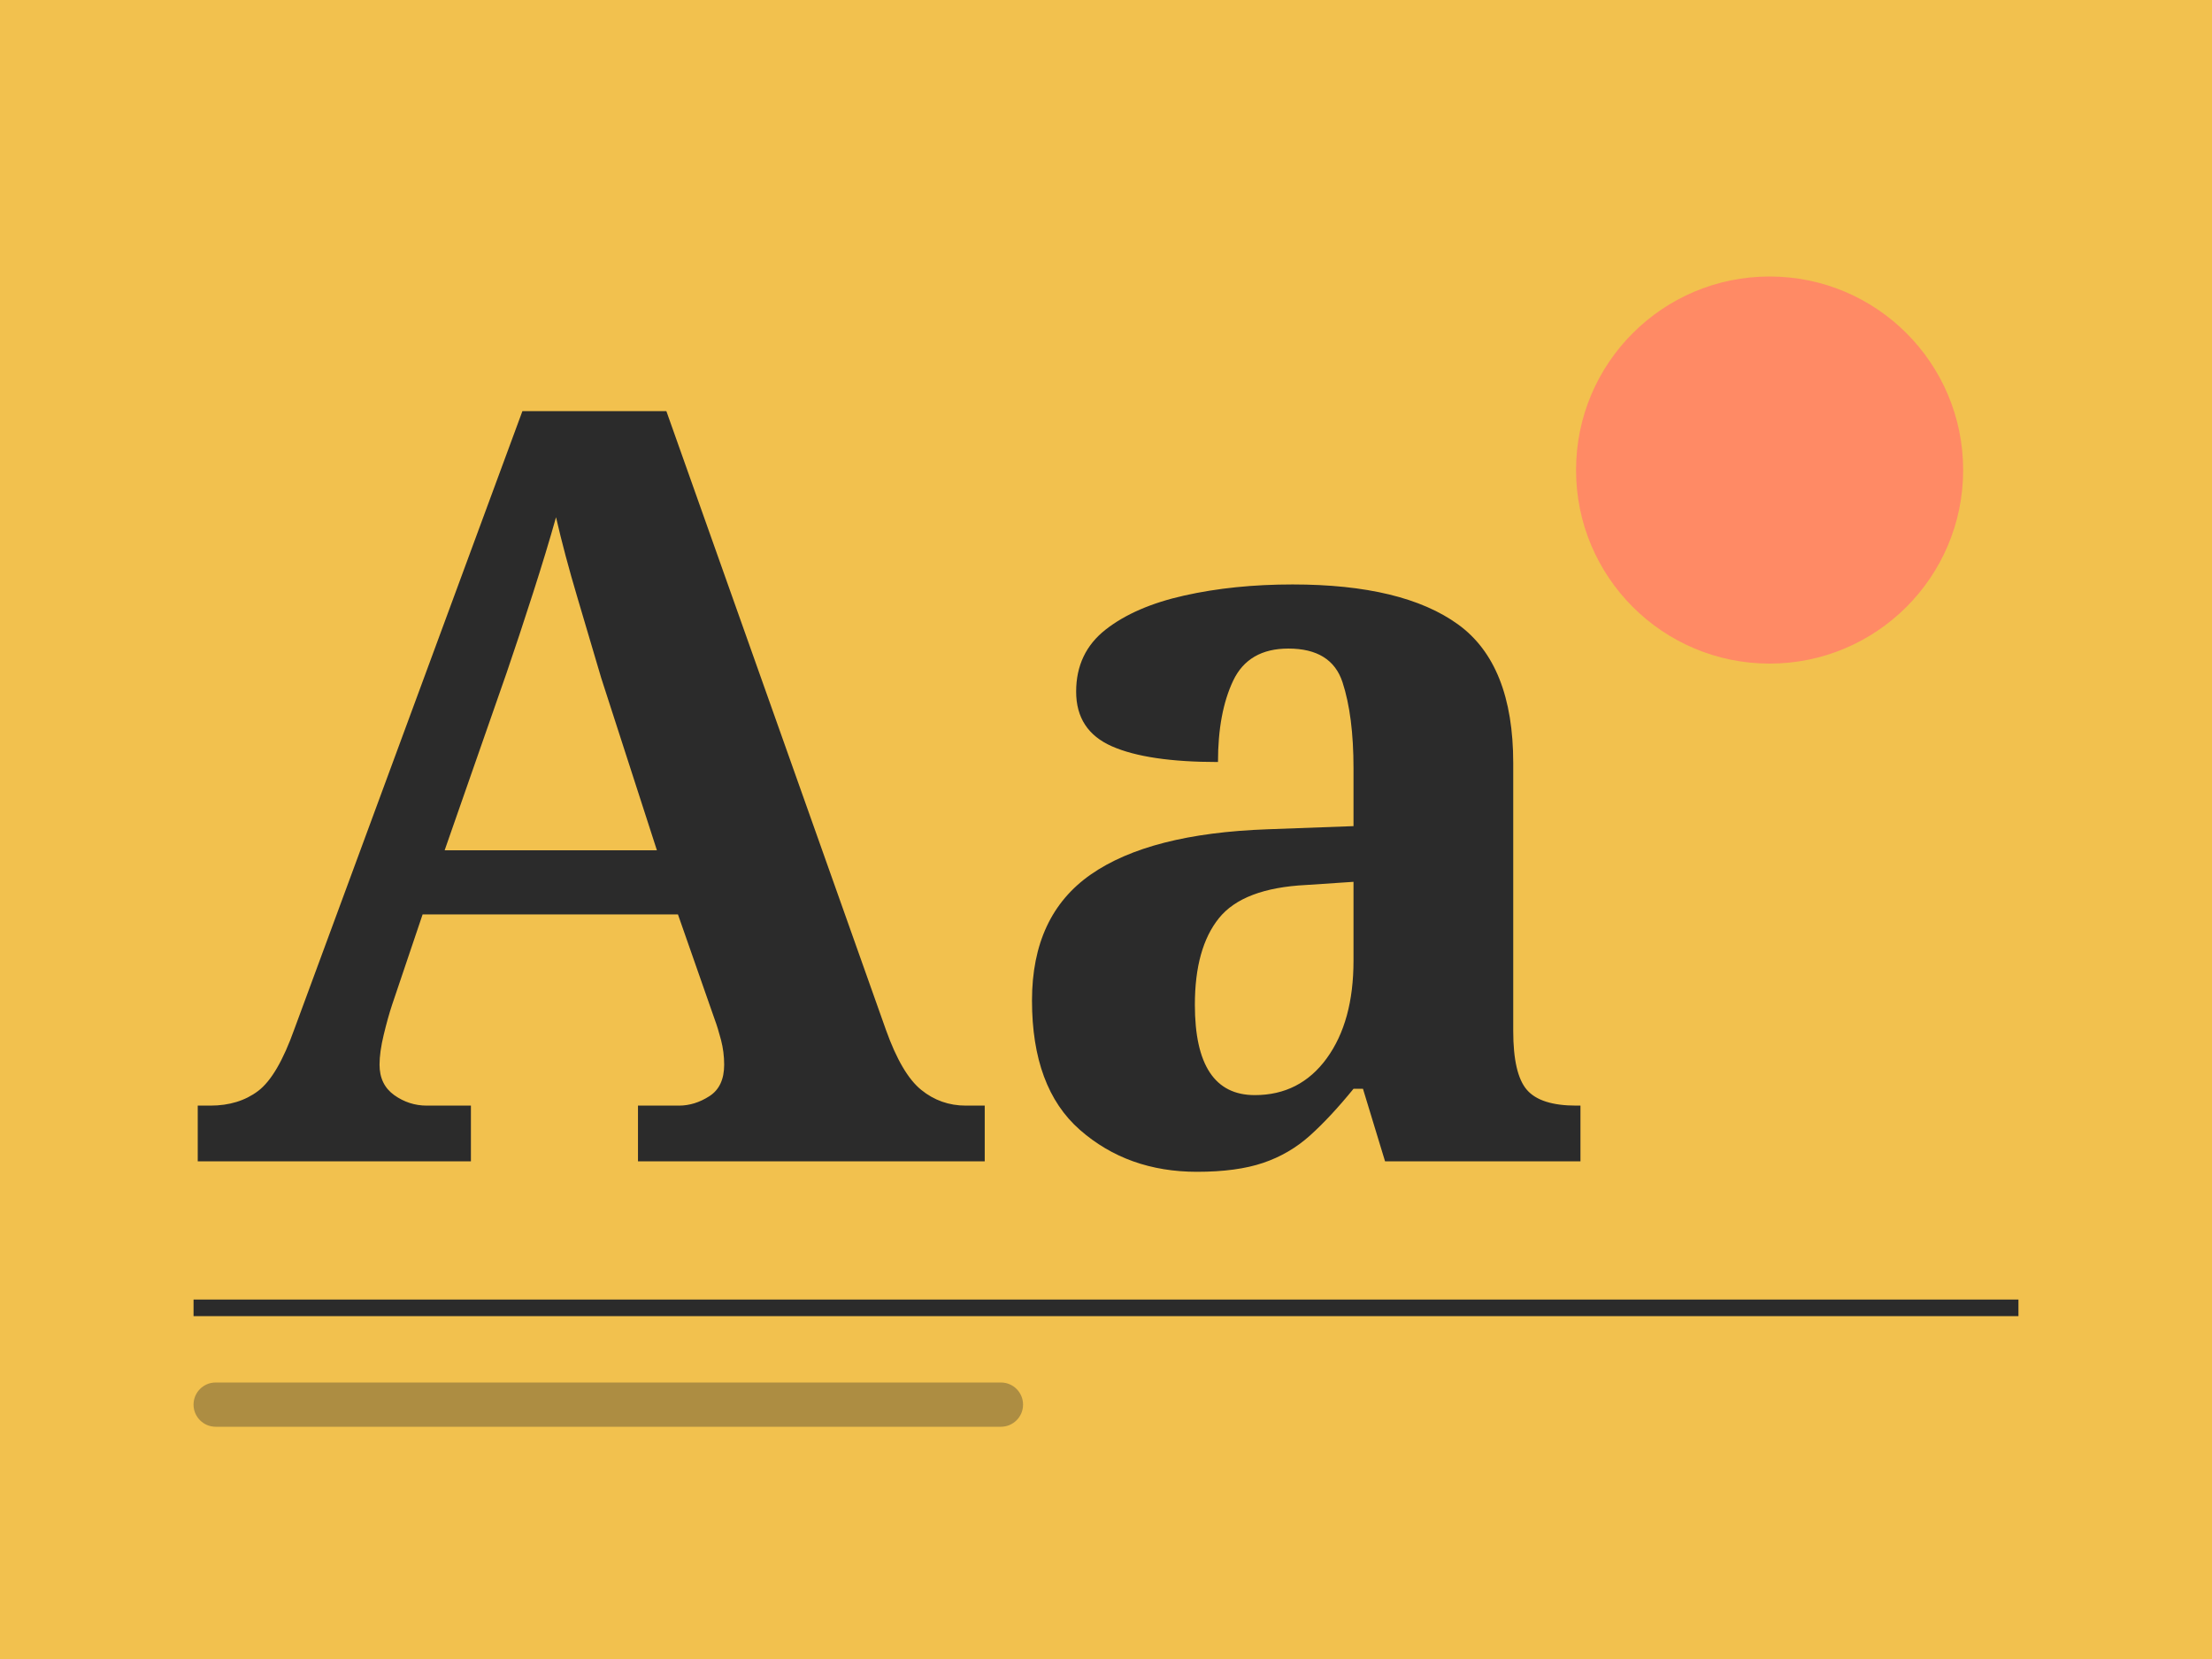
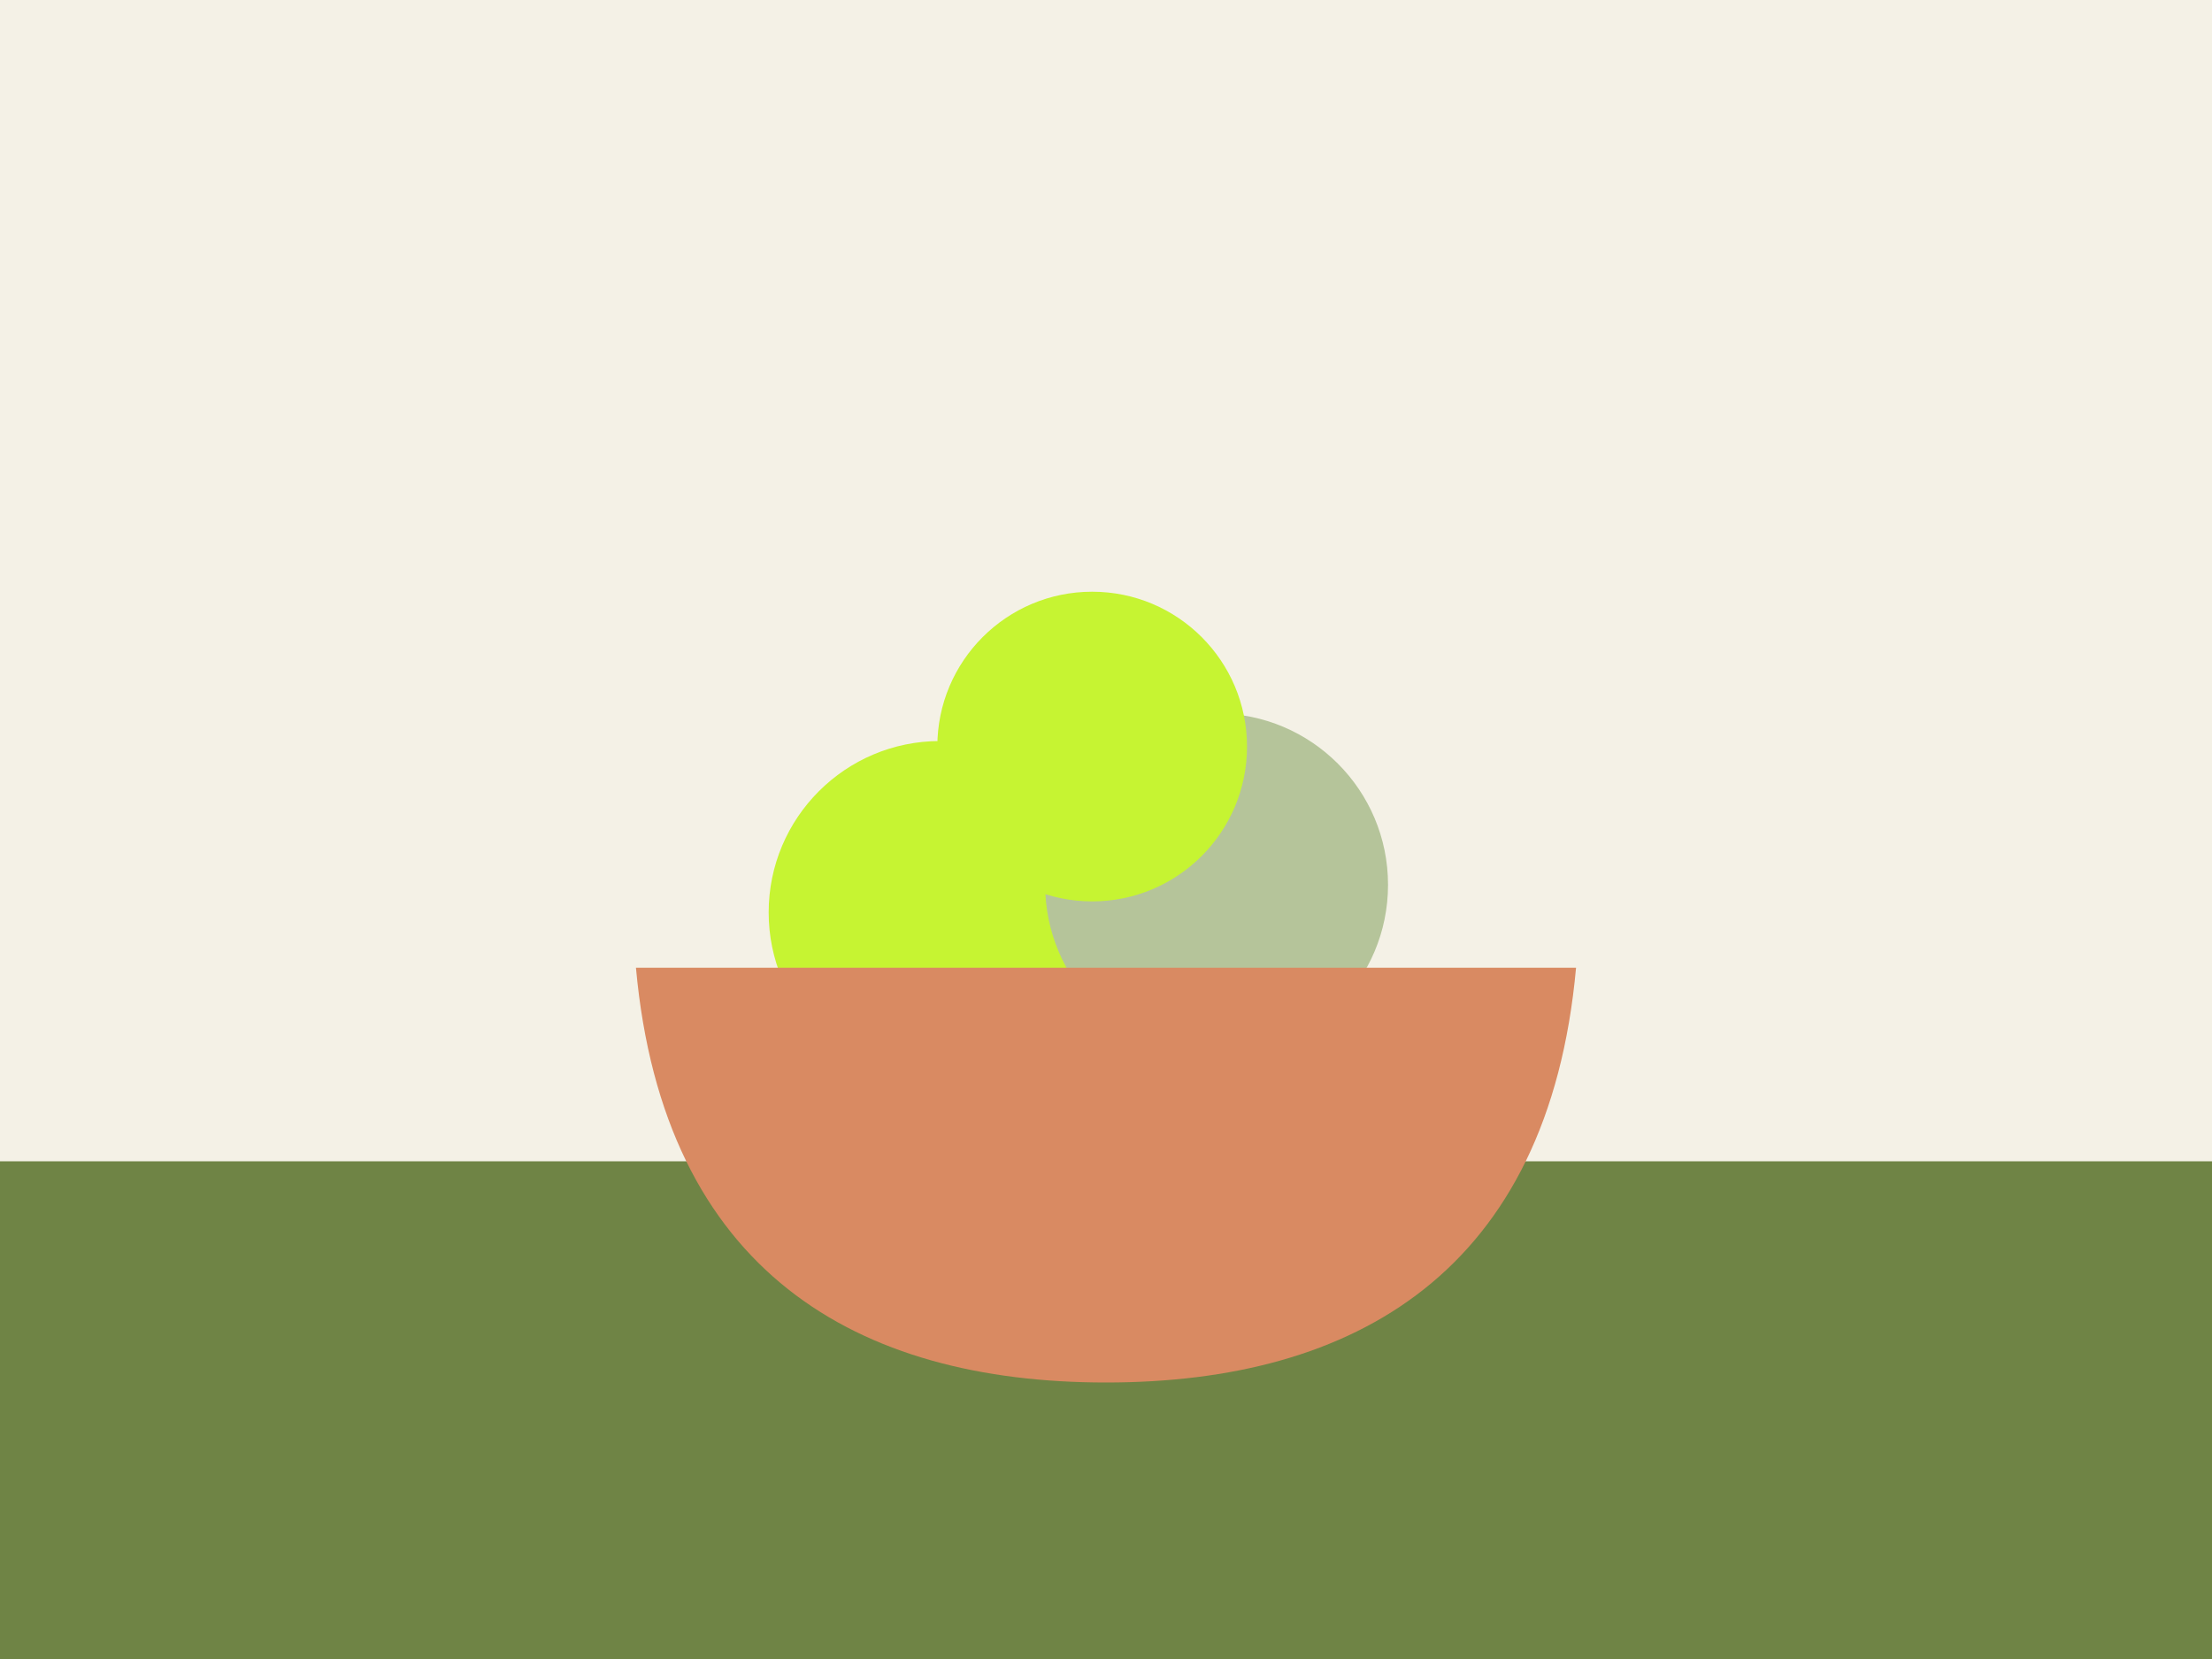
<svg xmlns="http://www.w3.org/2000/svg" viewBox="0 0 800 600" preserveAspectRatio="xMidYMid slice">
-   <rect width="800" height="600" fill="#F2C14E" />
-   <text x="70" y="420" font-family="Georgia, serif" font-size="380" font-weight="700" fill="#2B2B2B">Aa</text>
-   <circle cx="640" cy="170" r="70" fill="#FF8A65" />
-   <rect x="70" y="470" width="660" height="6" fill="#2B2B2B" />
-   <rect x="70" y="500" width="300" height="16" rx="8" fill="#2B2B2B" opacity=".35" />
+   <rect width="800" height="600" fill="#F4F1E6" />
+   <rect y="420" width="800" height="180" fill="#6F8445" />
+   <circle cx="340" cy="330" r="62" fill="#C6F432" />
+   <circle cx="440" cy="320" r="62" fill="#B5C49A" />
+   <circle cx="395" cy="270" r="56" fill="#C6F432" />
+   <path d="M230 350 H570 C560 460 490 500 400 500 C310 500 240 460 230 350Z" fill="#D98A62" />
</svg>
